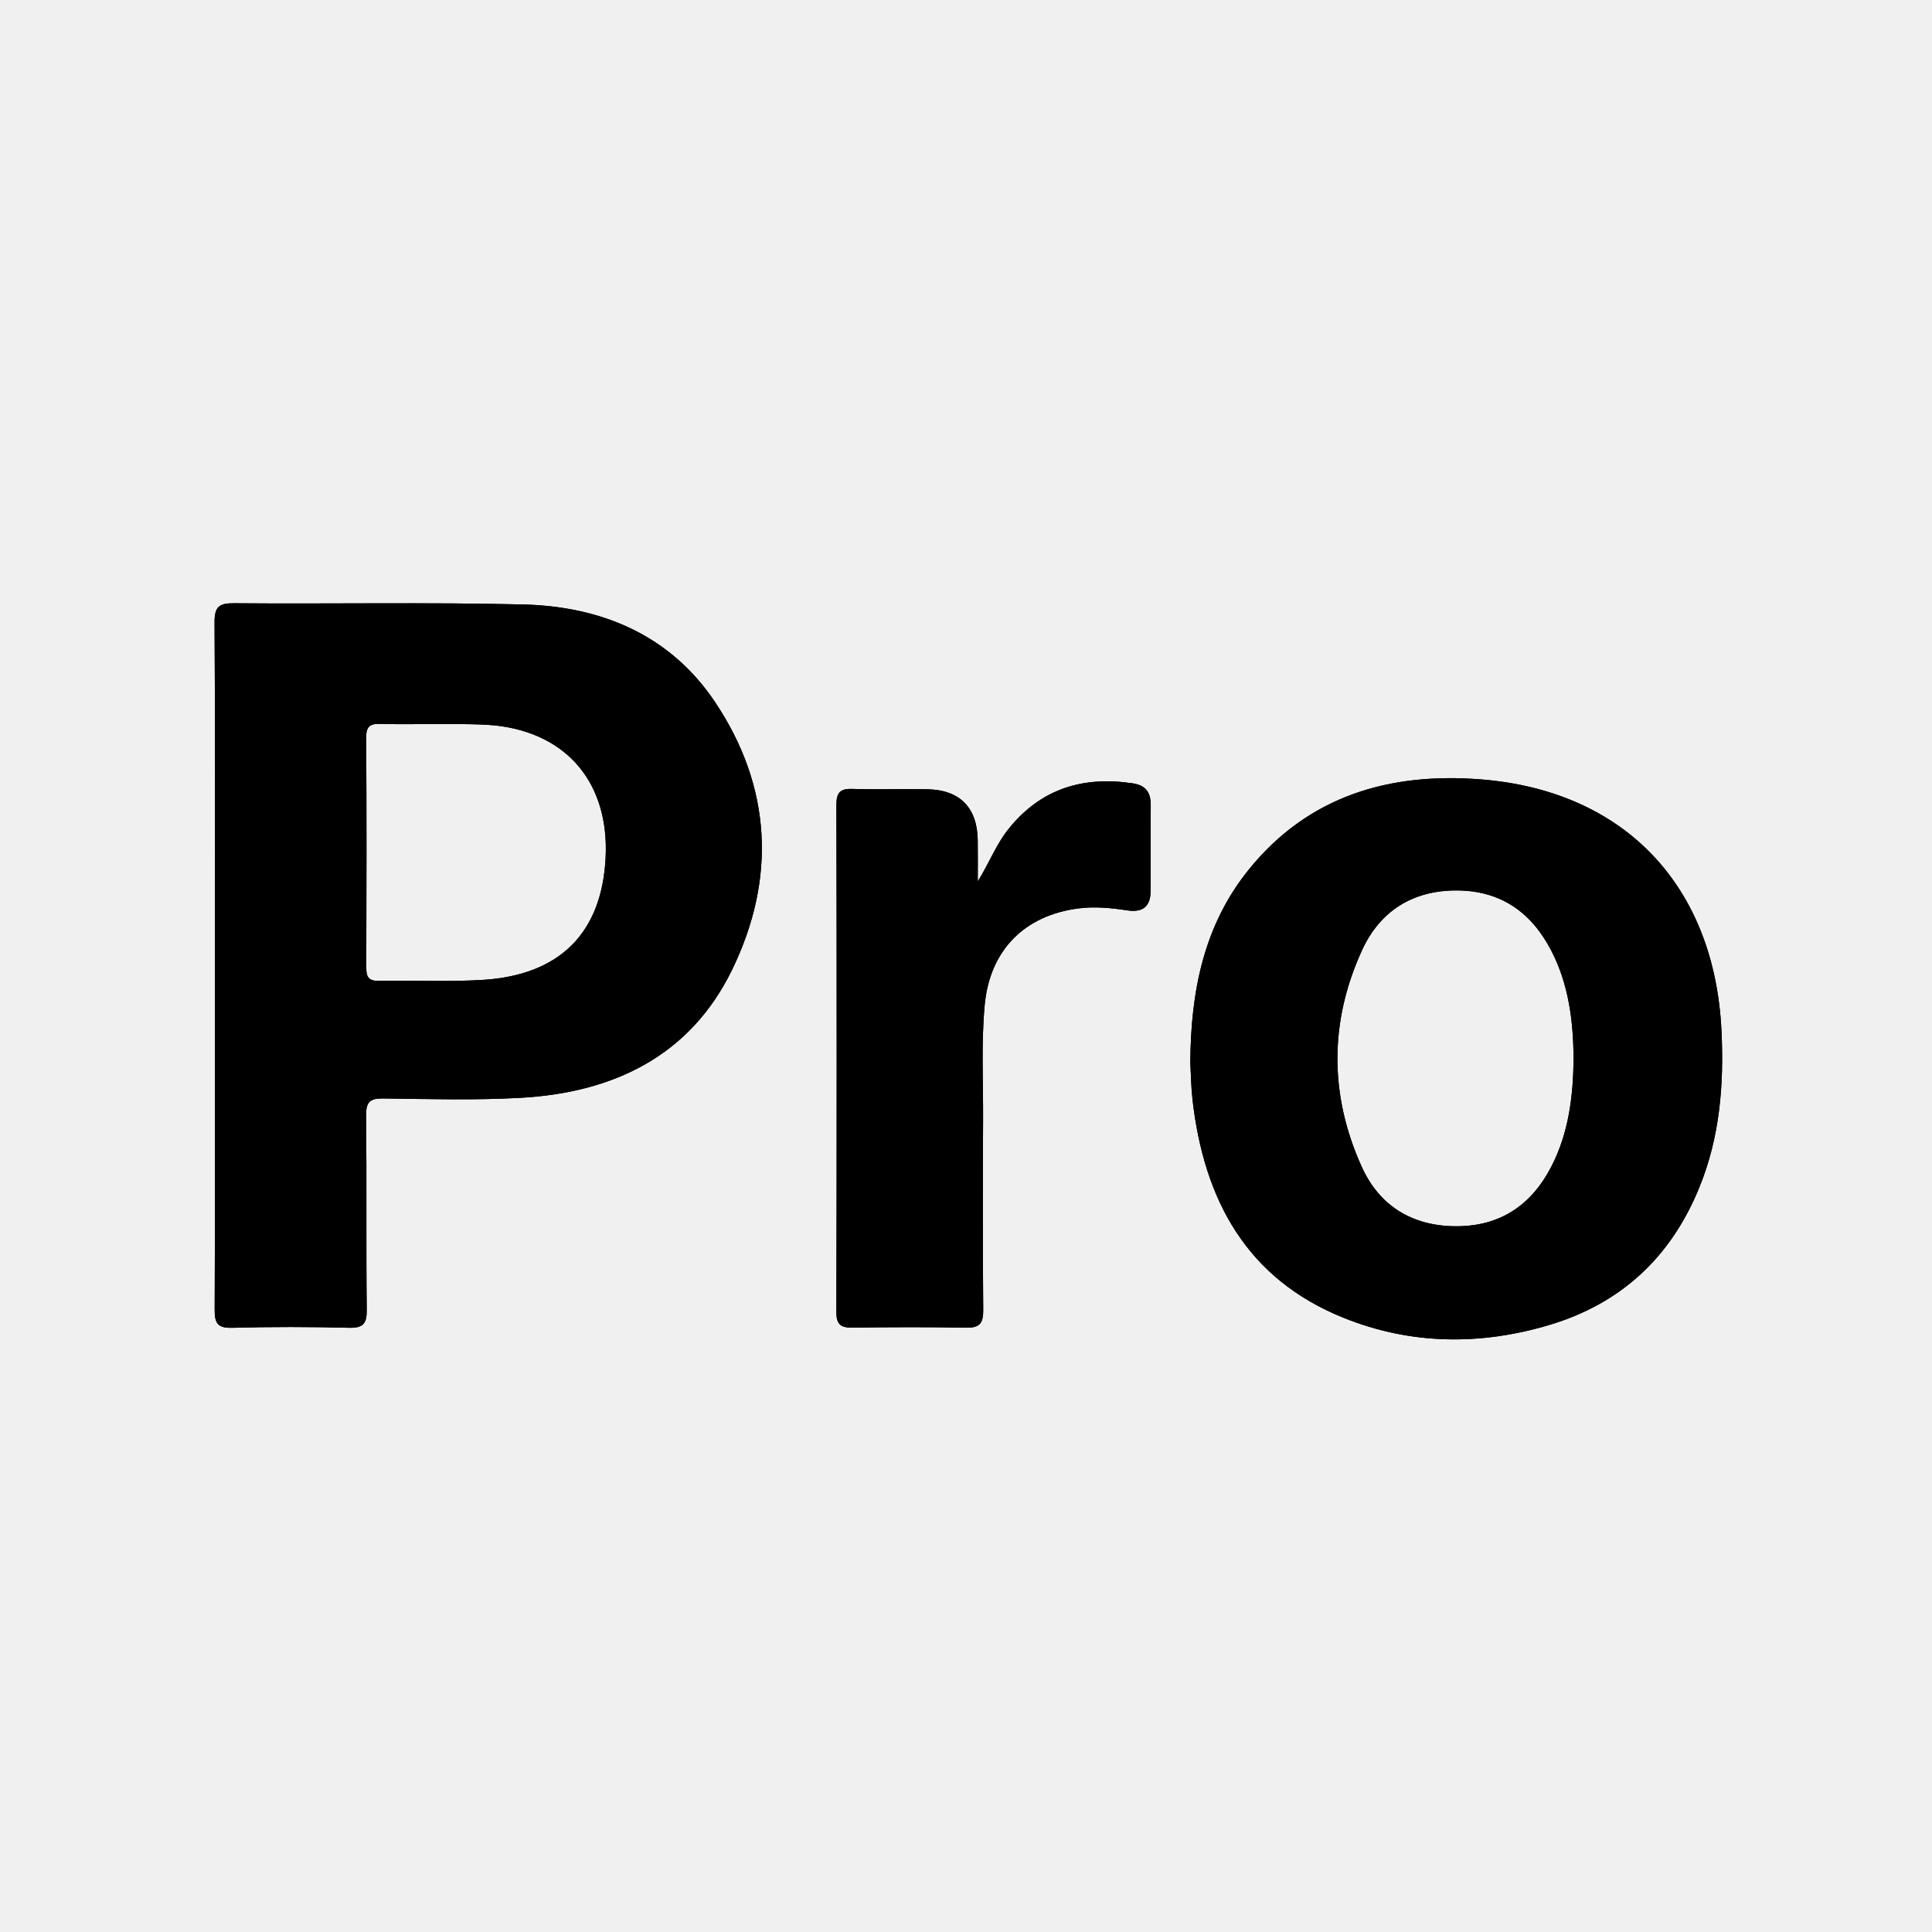
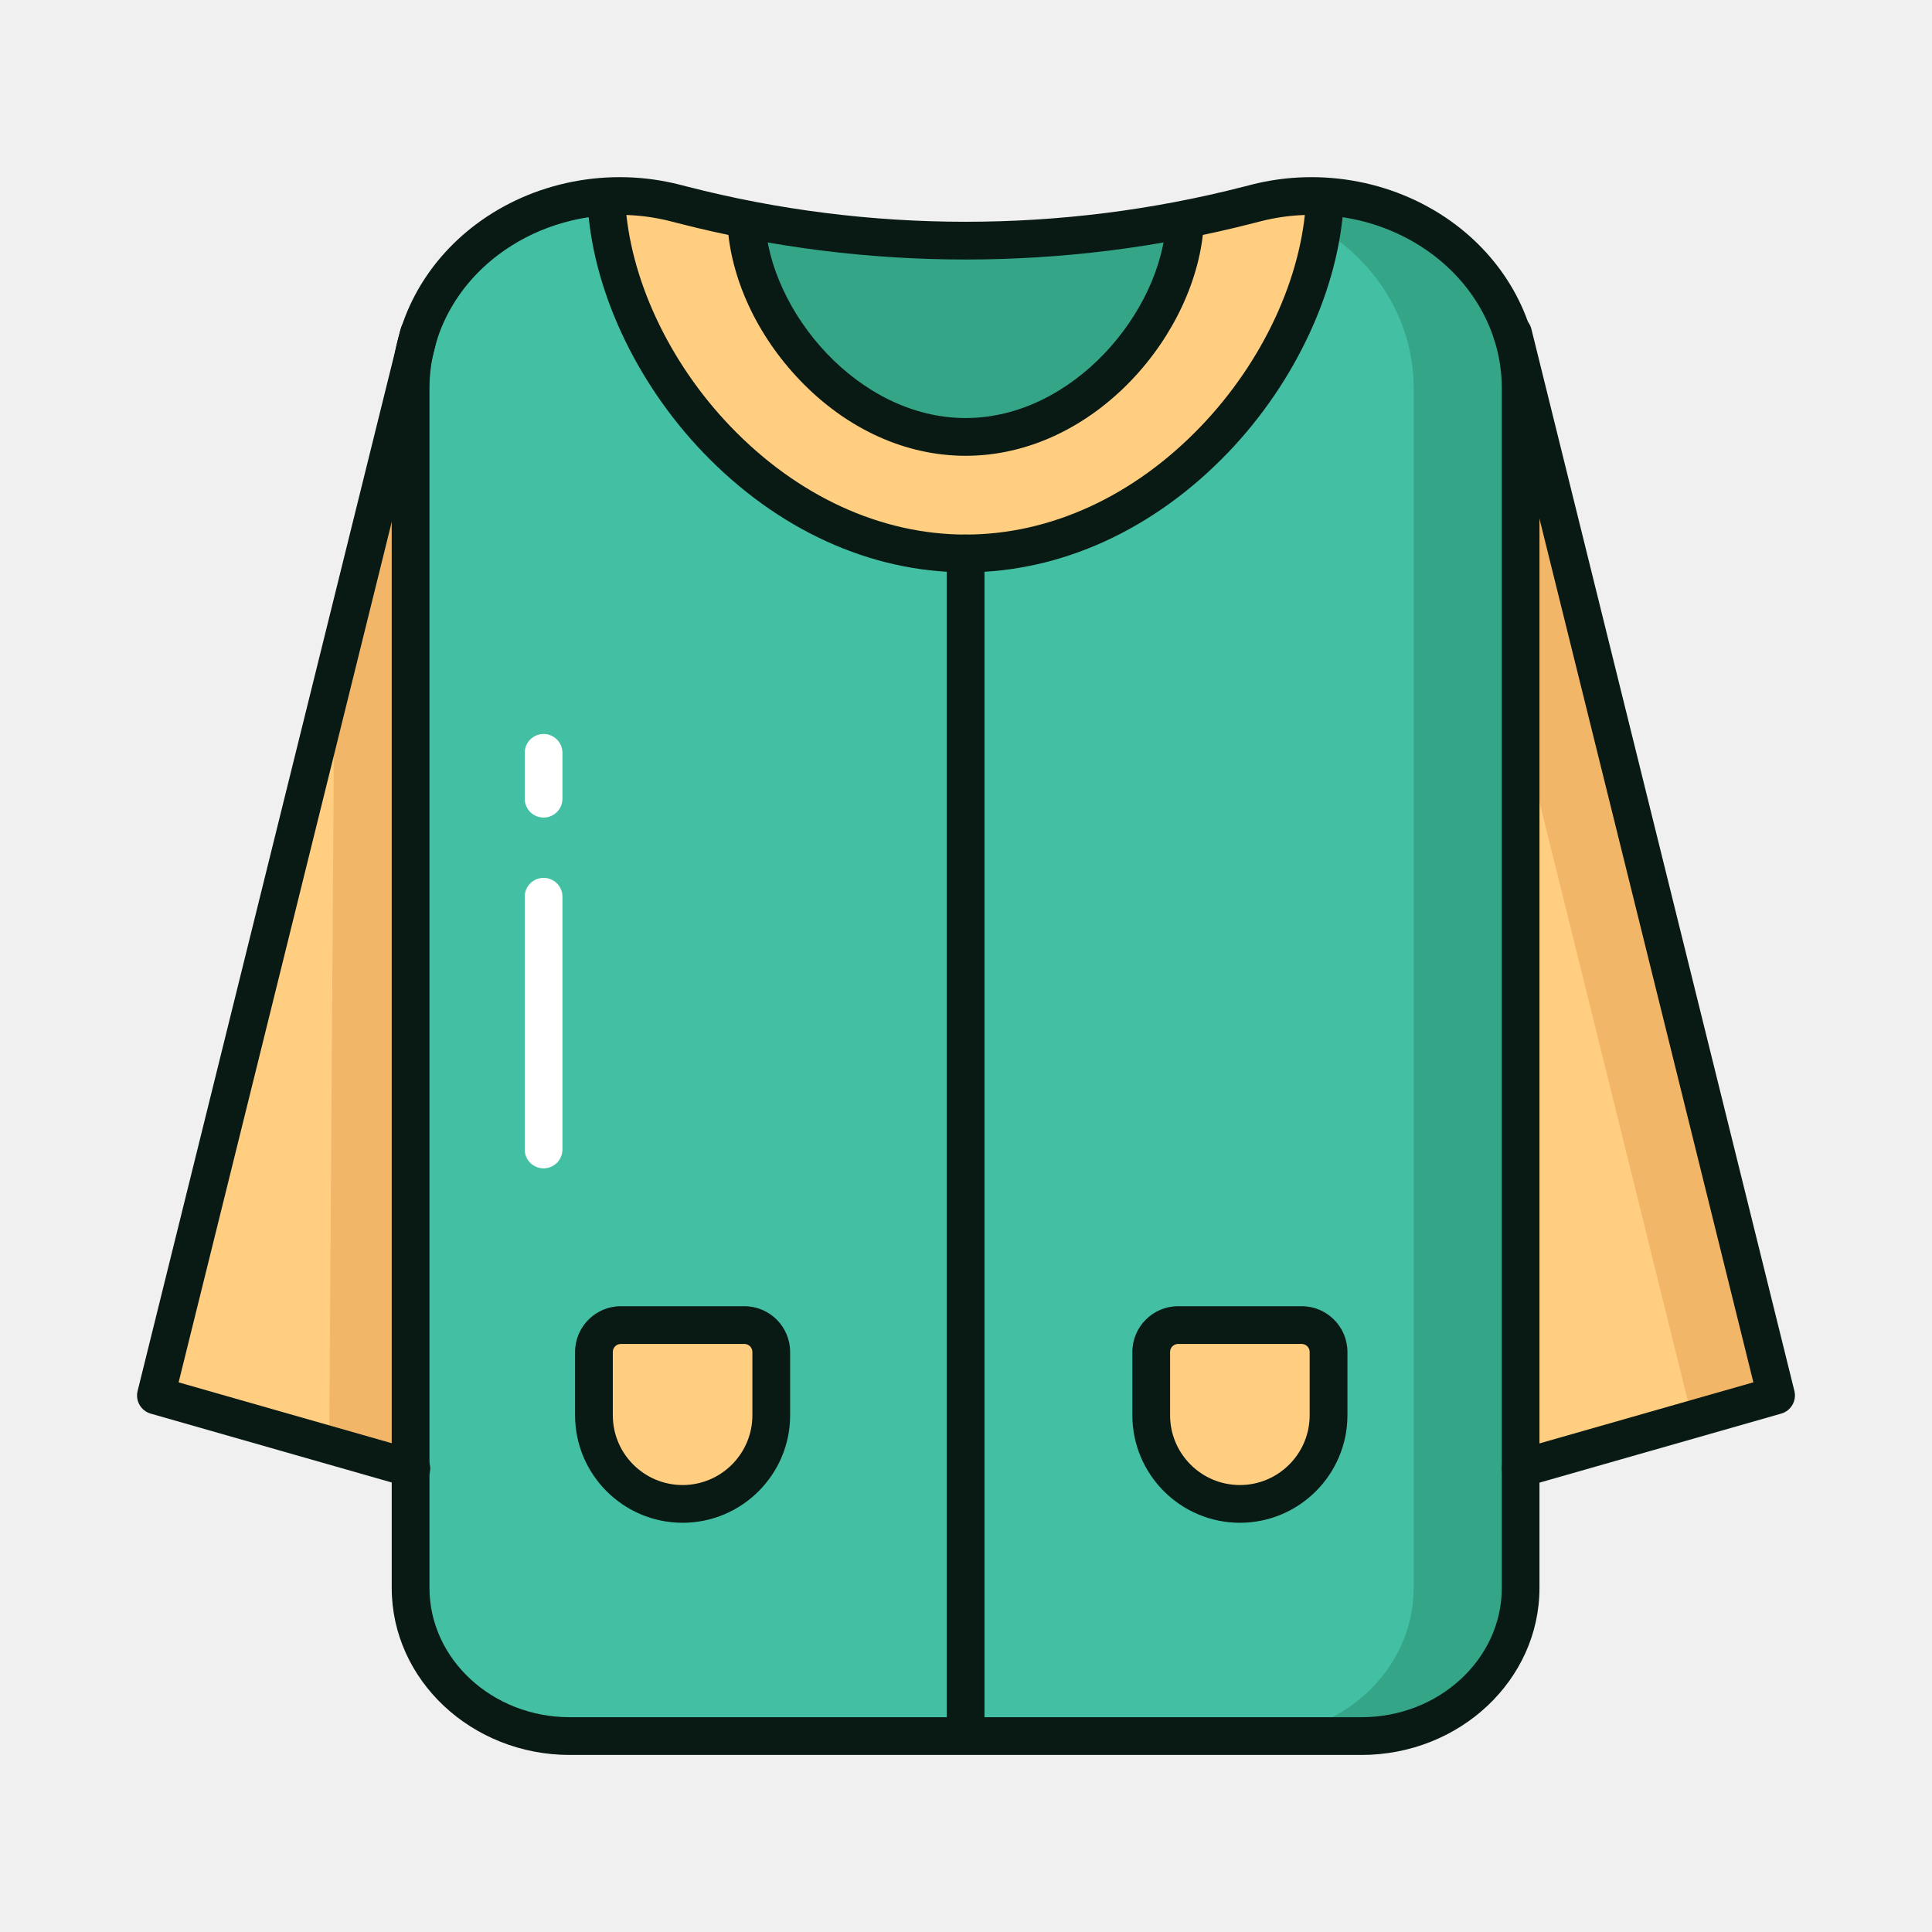
- <svg xmlns="http://www.w3.org/2000/svg" xmlns:xlink="http://www.w3.org/1999/xlink" id="图层_1" width="512" height="512" x="0" y="0" enable-background="new 0 0 512 512" version="1.1" viewBox="0 0 512 512" xml:space="preserve">
-   <path fill-rule="evenodd" d="M259.119,233.588c0-3.644,0.041-7.289-0.008-10.932 c-0.111-8.558-4.697-13.308-13.231-13.486c-6.658-0.139-13.326,0.12-19.98-0.096c-3.292-0.107-4.247,0.995-4.24,4.266 c0.094,44.794,0.101,89.589-0.008,134.383c-0.009,3.492,1.346,4.154,4.407,4.113c9.99-0.135,19.985-0.18,29.972,0.019 c3.52,0.069,4.561-1.136,4.534-4.575c-0.138-16.817-0.124-33.637-0.037-50.455c0.053-10.153-0.512-20.322,0.426-30.457 c1.339-14.5,10.473-23.758,24.802-25.619c4.382-0.569,8.652-0.143,12.92,0.505c4.367,0.663,6.274-1.139,6.266-5.396 c-0.015-7.494-0.048-14.987,0.015-22.48c0.029-3.358-1.322-5.272-4.784-5.789c-13.2-1.97-24.368,1.438-32.905,12.103 C263.914,223.876,262.08,228.86,259.119,233.588z" clip-rule="evenodd" />
-   <g>
-     <defs>
-       <path id="SVGID_1_" d="M56.964,256.003c0-30.332,0.092-60.665-0.105-90.996c-0.028-4.252,1.185-5.176,5.265-5.141 c25.497,0.221,51.007-0.295,76.491,0.323c20.853,0.505,39.051,8.125,50.951,25.966c14.972,22.448,16.14,46.757,4.473,70.786 c-11.114,22.892-31.459,32.606-56.012,33.989c-12.13,0.683-24.326,0.327-36.489,0.176c-3.462-0.043-4.55,0.903-4.514,4.451 c0.174,17.164-0.026,34.333,0.161,51.496c0.04,3.676-0.859,4.918-4.695,4.82c-10.326-0.262-20.668-0.277-30.994,0.006 c-3.947,0.109-4.622-1.318-4.606-4.882C57.021,316.668,56.964,286.335,56.964,256.003z M115.378,191.878 c-4.832,0-9.666,0.105-14.493-0.042c-2.639-0.08-3.862,0.506-3.844,3.544c0.121,20.324,0.09,40.65,0.026,60.975 c-0.007,2.423,0.494,3.632,3.281,3.58c9.16-0.174,18.349,0.301,27.481-0.248c20.562-1.234,31.673-12.484,32.665-32.392 c0.974-19.536-9.987-32.905-29.141-35.031C126.09,191.681,115.378,191.978,115.378,191.878z" />
-     </defs>
-     <use fill-rule="evenodd" clip-rule="evenodd" overflow="visible" xlink:href="#SVGID_1_" />
-     <clipPath id="SVGID_2_">
-       <use overflow="visible" xlink:href="#SVGID_1_" />
-     </clipPath>
-     <path fill-rule="evenodd" d="M56.964,256.003c0,30.332,0.056,60.665-0.075,90.996 c-0.016,3.563,0.659,4.991,4.606,4.882c10.325-0.283,20.667-0.268,30.994-0.006c3.836,0.098,4.735-1.145,4.695-4.82 c-0.188-17.163,0.013-34.332-0.161-51.496c-0.036-3.548,1.052-4.494,4.514-4.451c12.163,0.151,24.359,0.507,36.489-0.176 c24.552-1.383,44.897-11.097,56.012-33.989c11.667-24.029,10.5-48.338-4.473-70.786c-11.9-17.841-30.098-25.461-50.951-25.966 c-25.484-0.618-50.995-0.103-76.491-0.323c-4.08-0.035-5.292,0.889-5.265,5.141C57.056,195.339,56.964,225.671,56.964,256.003z" clip-path="url(#SVGID_2_)" clip-rule="evenodd" />
-   </g>
-   <g>
-     <defs>
-       <path id="SVGID_3_" d="M315.446,281.626c0.099-19.011,3.621-36.469,15.474-51.155c15.867-19.659,37.477-25.831,61.573-23.923 c38.108,3.018,61.858,28.28,63.712,66.526c0.692,14.277-0.41,28.252-5.881,41.65c-7.521,18.418-20.696,30.726-39.764,36.411 c-18.27,5.447-36.605,5.267-54.348-1.839c-25.895-10.371-37.139-31.363-40.178-57.816 C315.637,288.012,315.61,284.501,315.446,281.626z M417.02,280.467c-0.092-9.835-1.27-19.53-5.888-28.481 c-5.233-10.144-13.333-15.962-25.039-16.006c-11.688-0.044-20.367,5.439-25.118,15.79c-8.715,18.984-8.698,38.444-0.095,57.46 c4.719,10.431,13.509,15.761,25.142,15.739c11.655-0.021,19.883-5.677,25.127-15.869 C415.757,300.142,416.912,290.442,417.02,280.467z" />
-     </defs>
-     <use fill-rule="evenodd" clip-rule="evenodd" overflow="visible" xlink:href="#SVGID_3_" />
-     <clipPath id="SVGID_4_">
-       <use overflow="visible" xlink:href="#SVGID_3_" />
-     </clipPath>
-     <path fill-rule="evenodd" d="M315.446,281.626c0.164,2.875,0.19,6.386,0.589,9.854 c3.039,26.453,14.283,47.445,40.178,57.816c17.742,7.105,36.078,7.286,54.348,1.839c19.067-5.686,32.242-17.993,39.764-36.411 c5.471-13.398,6.573-27.373,5.881-41.65c-1.854-38.247-25.604-63.509-63.712-66.526c-24.097-1.908-45.706,4.264-61.573,23.923 C319.067,245.157,315.545,262.615,315.446,281.626z" clip-path="url(#SVGID_4_)" clip-rule="evenodd" />
-   </g>
-   <path fill-rule="evenodd" d="M259.119,233.588c2.961-4.728,4.795-9.712,8.146-13.899 c8.537-10.664,19.705-14.072,32.905-12.103c3.462,0.517,4.813,2.431,4.784,5.789c-0.063,7.493-0.029,14.987-0.015,22.48 c0.009,4.258-1.898,6.06-6.266,5.396c-4.268-0.648-8.538-1.074-12.92-0.505c-14.329,1.861-23.463,11.119-24.802,25.619 c-0.938,10.135-0.373,20.304-0.426,30.457c-0.087,16.818-0.101,33.638,0.037,50.455c0.027,3.439-1.014,4.645-4.534,4.575 c-9.987-0.198-19.982-0.153-29.972-0.019c-3.061,0.041-4.416-0.621-4.407-4.113c0.109-44.794,0.103-89.589,0.008-134.383 c-0.007-3.271,0.948-4.373,4.24-4.266c6.654,0.216,13.322-0.042,19.98,0.096c8.535,0.178,13.12,4.928,13.231,13.486 C259.16,226.3,259.119,229.944,259.119,233.588z" clip-rule="evenodd" />
+ <svg xmlns="http://www.w3.org/2000/svg" t="1591677983479" class="icon" viewBox="0 0 1024 1024" version="1.1" p-id="1788" width="200" height="200">
+   <defs>
+     <style type="text/css" />
+   </defs>
+   <path d="M222.05 176.79L82.65 739.65l135.38 38.66" fill="#FFCE80" p-id="1789" />
+   <path d="M177.05 381.92l-2.56 382.3 49.34 14.09 4.03-601.52z" fill="#F2B668" p-id="1790" />
+   <path d="M805.97 778.28l135.38-38.66-139.4-562.85-0.46 0.12" fill="#FFCE80" p-id="1791" />
+   <path d="M897.01 752.29l44.34-12.67-139.4-562.85-0.46 0.12 1.46 195.64z" fill="#F2B668" p-id="1792" />
+   <path d="M721.58 920.16H302.02c-46.61 0-84.4-35.17-84.4-78.55V205.9c0-0.91 0.01-1.81 0.04-2.72 1.81-66.56 71.41-113.3 140.36-95.56l3.86 0.99c98.11 25.25 201.73 25.25 299.84 0l3.86-0.99c68.95-17.74 138.55 29 140.36 95.56 0.02 0.9 0.04 1.81 0.04 2.72v635.71c0 43.38-37.79 78.55-84.4 78.55z" fill="#43C0A3" p-id="1793" />
+   <path d="M301.32 107.62l3.86 0.99c58.25 14.99 118.44 21.08 178.27 18.27-40.94-1.92-81.71-8.01-121.57-18.27l-3.86-0.99c-19.86-5.11-39.77-4.86-58.11-0.34 0.47 0.12 0.94 0.22 1.41 0.34zM805.94 203.18c-1.8-66.11-70.47-112.66-138.96-95.9 45.31 11.18 80.96 48.51 82.25 95.9 0.02 0.9 0.04 1.81 0.04 2.72v635.71c0 43.38-37.79 78.55-84.4 78.55h56.71c46.61 0 84.4-35.17 84.4-78.55V205.9c0-0.91-0.02-1.81-0.04-2.72z" fill="#35A588" p-id="1794" />
+   <path d="M513.72 246.71c79.59 0 144.12-47.42 144.12-105.91 0-10.34-2.03-20.33-5.79-29.78-90.83 21.76-186.05 22.02-276.99 0.81-3.55 9.21-5.46 18.92-5.46 28.97 0 58.49 64.52 105.91 144.12 105.91z" fill="#35A588" p-id="1795" />
+   <path d="M702.22 106.64c-4.57 87.83-88.07 186.69-190.42 186.69s-185.85-98.86-190.42-186.69l74.14 10.93c2.79 53.63 53.78 114 116.28 114s113.49-60.37 116.28-114l74.14-10.93z" fill="#FFCE80" p-id="1796" />
+   <path d="M721.58 930.16H302.02c-52.05 0-94.4-39.72-94.4-88.55V205.9c0-1 0.01-1.99 0.04-2.99 0.89-32.68 17.08-63.25 44.42-83.85 30.36-22.88 70.89-30.78 108.42-21.12l3.86 0.99c96.45 24.82 198.4 24.82 294.85 0l3.86-0.99c37.53-9.66 78.06-1.76 108.42 21.12 27.34 20.61 43.53 51.17 44.42 83.85 0.03 1 0.04 1.99 0.04 2.99v635.71c0.03 48.83-42.32 88.55-94.37 88.55zM328.41 113.89c-23.13 0-45.93 7.31-64.28 21.14-22.45 16.92-35.75 41.86-36.47 68.42-0.02 0.81-0.03 1.63-0.03 2.45v635.71c0 37.8 33.37 68.55 74.4 68.55h419.56c41.02 0 74.4-30.75 74.4-68.55V205.9c0-0.82-0.01-1.63-0.03-2.45-0.72-26.56-14.02-51.5-36.47-68.42-25.54-19.25-59.71-25.88-91.4-17.72l-3.86 0.99c-99.71 25.66-205.11 25.66-304.82 0l-3.86-0.99a108.96 108.96 0 0 0-27.14-3.42z" fill="#091914" p-id="1797" />
+   <path d="M511.8 241.58c-31.86 0-63.03-14.19-87.75-39.97-22.96-23.94-37-54.38-38.52-83.52-0.29-5.52 3.95-10.22 9.47-10.51 5.51-0.29 10.22 3.95 10.51 9.47 2.51 48.34 49.49 104.52 106.29 104.52s103.78-56.19 106.29-104.52c0.29-5.52 5.02-9.75 10.51-9.47 5.52 0.29 9.75 4.99 9.47 10.51-3.03 58.29-57.68 123.49-126.27 123.49z" fill="#091914" p-id="1798" />
+   <path d="M511.8 303.34c-50.42 0-99.82-22.55-139.1-63.49-36.02-37.55-58.94-87.16-61.31-132.69-0.29-5.52 3.95-10.22 9.47-10.51 5.53-0.29 10.22 3.95 10.51 9.47C333.5 147 354.35 191.81 387.14 226c35.47 36.97 79.74 57.33 124.66 57.33 44.93 0 89.2-20.36 124.66-57.33 32.8-34.19 53.65-79 55.77-119.88 0.29-5.52 5-9.75 10.51-9.47 5.51 0.29 9.75 4.99 9.47 10.51-2.37 45.53-25.29 95.13-61.31 132.69-39.27 40.94-88.67 63.49-139.1 63.49z" fill="#091914" p-id="1799" />
+   <path d="M511.8 927.75c-5.52 0-10-4.48-10-10V293.34c0-5.52 4.48-10 10-10s10 4.48 10 10v624.41c0 5.52-4.47 10-10 10z" fill="#091914" p-id="1800" />
+   <path d="M288.11 619.25c-5.52 0-10-4.48-10-10V475.29c0-5.52 4.48-10 10-10s10 4.48 10 10v133.95c0 5.53-4.47 10.01-10 10.01zM288.11 433.32c-5.52 0-10-4.48-10-10v-24.3c0-5.52 4.48-10 10-10s10 4.48 10 10v24.3c0 5.52-4.47 10-10 10z" fill="#FFFFFF" p-id="1801" />
+   <path d="M805.97 788.29c-4.35 0-8.36-2.86-9.61-7.26-1.52-5.31 1.56-10.84 6.87-12.36l126.1-36.01-136.35-550.52c-0.48-0.78-0.86-1.65-1.12-2.58-1.47-5.32 1.65-10.83 6.97-12.31l0.46-0.13a10 10 0 0 1 7.71 1c2.33 1.36 4.01 3.61 4.66 6.23l139.4 562.86c1.29 5.23-1.78 10.54-6.96 12.02L808.72 787.9c-0.92 0.26-1.84 0.39-2.75 0.39zM218.03 788.32c-0.91 0-1.83-0.12-2.75-0.39L79.9 749.26c-5.18-1.48-8.26-6.79-6.96-12.02l139.4-562.86c1.33-5.36 6.76-8.63 12.11-7.3 5.36 1.33 8.63 6.75 7.3 12.11L94.67 732.68l126.1 36.01c5.31 1.52 8.39 7.05 6.87 12.36-1.25 4.4-5.26 7.26-9.61 7.27z" fill="#091914" p-id="1802" />
+   <path d="M361.79 797.1c-25.95 0-46.99-21.04-46.99-46.99v-33.54c0-7.87 6.38-14.25 14.25-14.25h65.49c7.87 0 14.25 6.38 14.25 14.25v33.54c-0.01 25.95-21.04 46.99-47 46.99z" fill="#FFCE80" p-id="1803" />
+   <path d="M361.79 807.1c-31.43 0-56.99-25.57-56.99-56.99v-33.54c0-13.37 10.88-24.25 24.25-24.25h65.49c13.37 0 24.25 10.88 24.25 24.25v33.54c-0.01 31.42-25.57 56.99-57 56.99z m-32.74-94.78c-2.34 0-4.25 1.9-4.25 4.25v33.54c0 20.4 16.59 36.99 36.99 36.99s36.99-16.59 36.99-36.99v-33.54c0-2.34-1.9-4.25-4.25-4.25h-65.48z" fill="#091914" p-id="1804" />
+   <path d="M657.17 797.1c-25.95 0-46.99-21.04-46.99-46.99v-33.54c0-7.87 6.38-14.25 14.25-14.25h65.49c7.87 0 14.25 6.38 14.25 14.25v33.54c-0.01 25.95-21.05 46.99-47 46.99z" fill="#FFCE80" p-id="1805" />
+   <path d="M657.17 807.1c-31.43 0-56.99-25.57-56.99-56.99v-33.54c0-13.37 10.88-24.25 24.25-24.25h65.49c13.37 0 24.25 10.88 24.25 24.25v33.54c-0.01 31.42-25.58 56.99-57 56.99z m-32.75-94.78c-2.34 0-4.25 1.9-4.25 4.25v33.54c0 20.4 16.59 36.99 36.99 36.99s36.99-16.59 36.99-36.99v-33.54a4.26 4.26 0 0 0-4.25-4.25h-65.48z" fill="#091914" p-id="1806" />
</svg>
